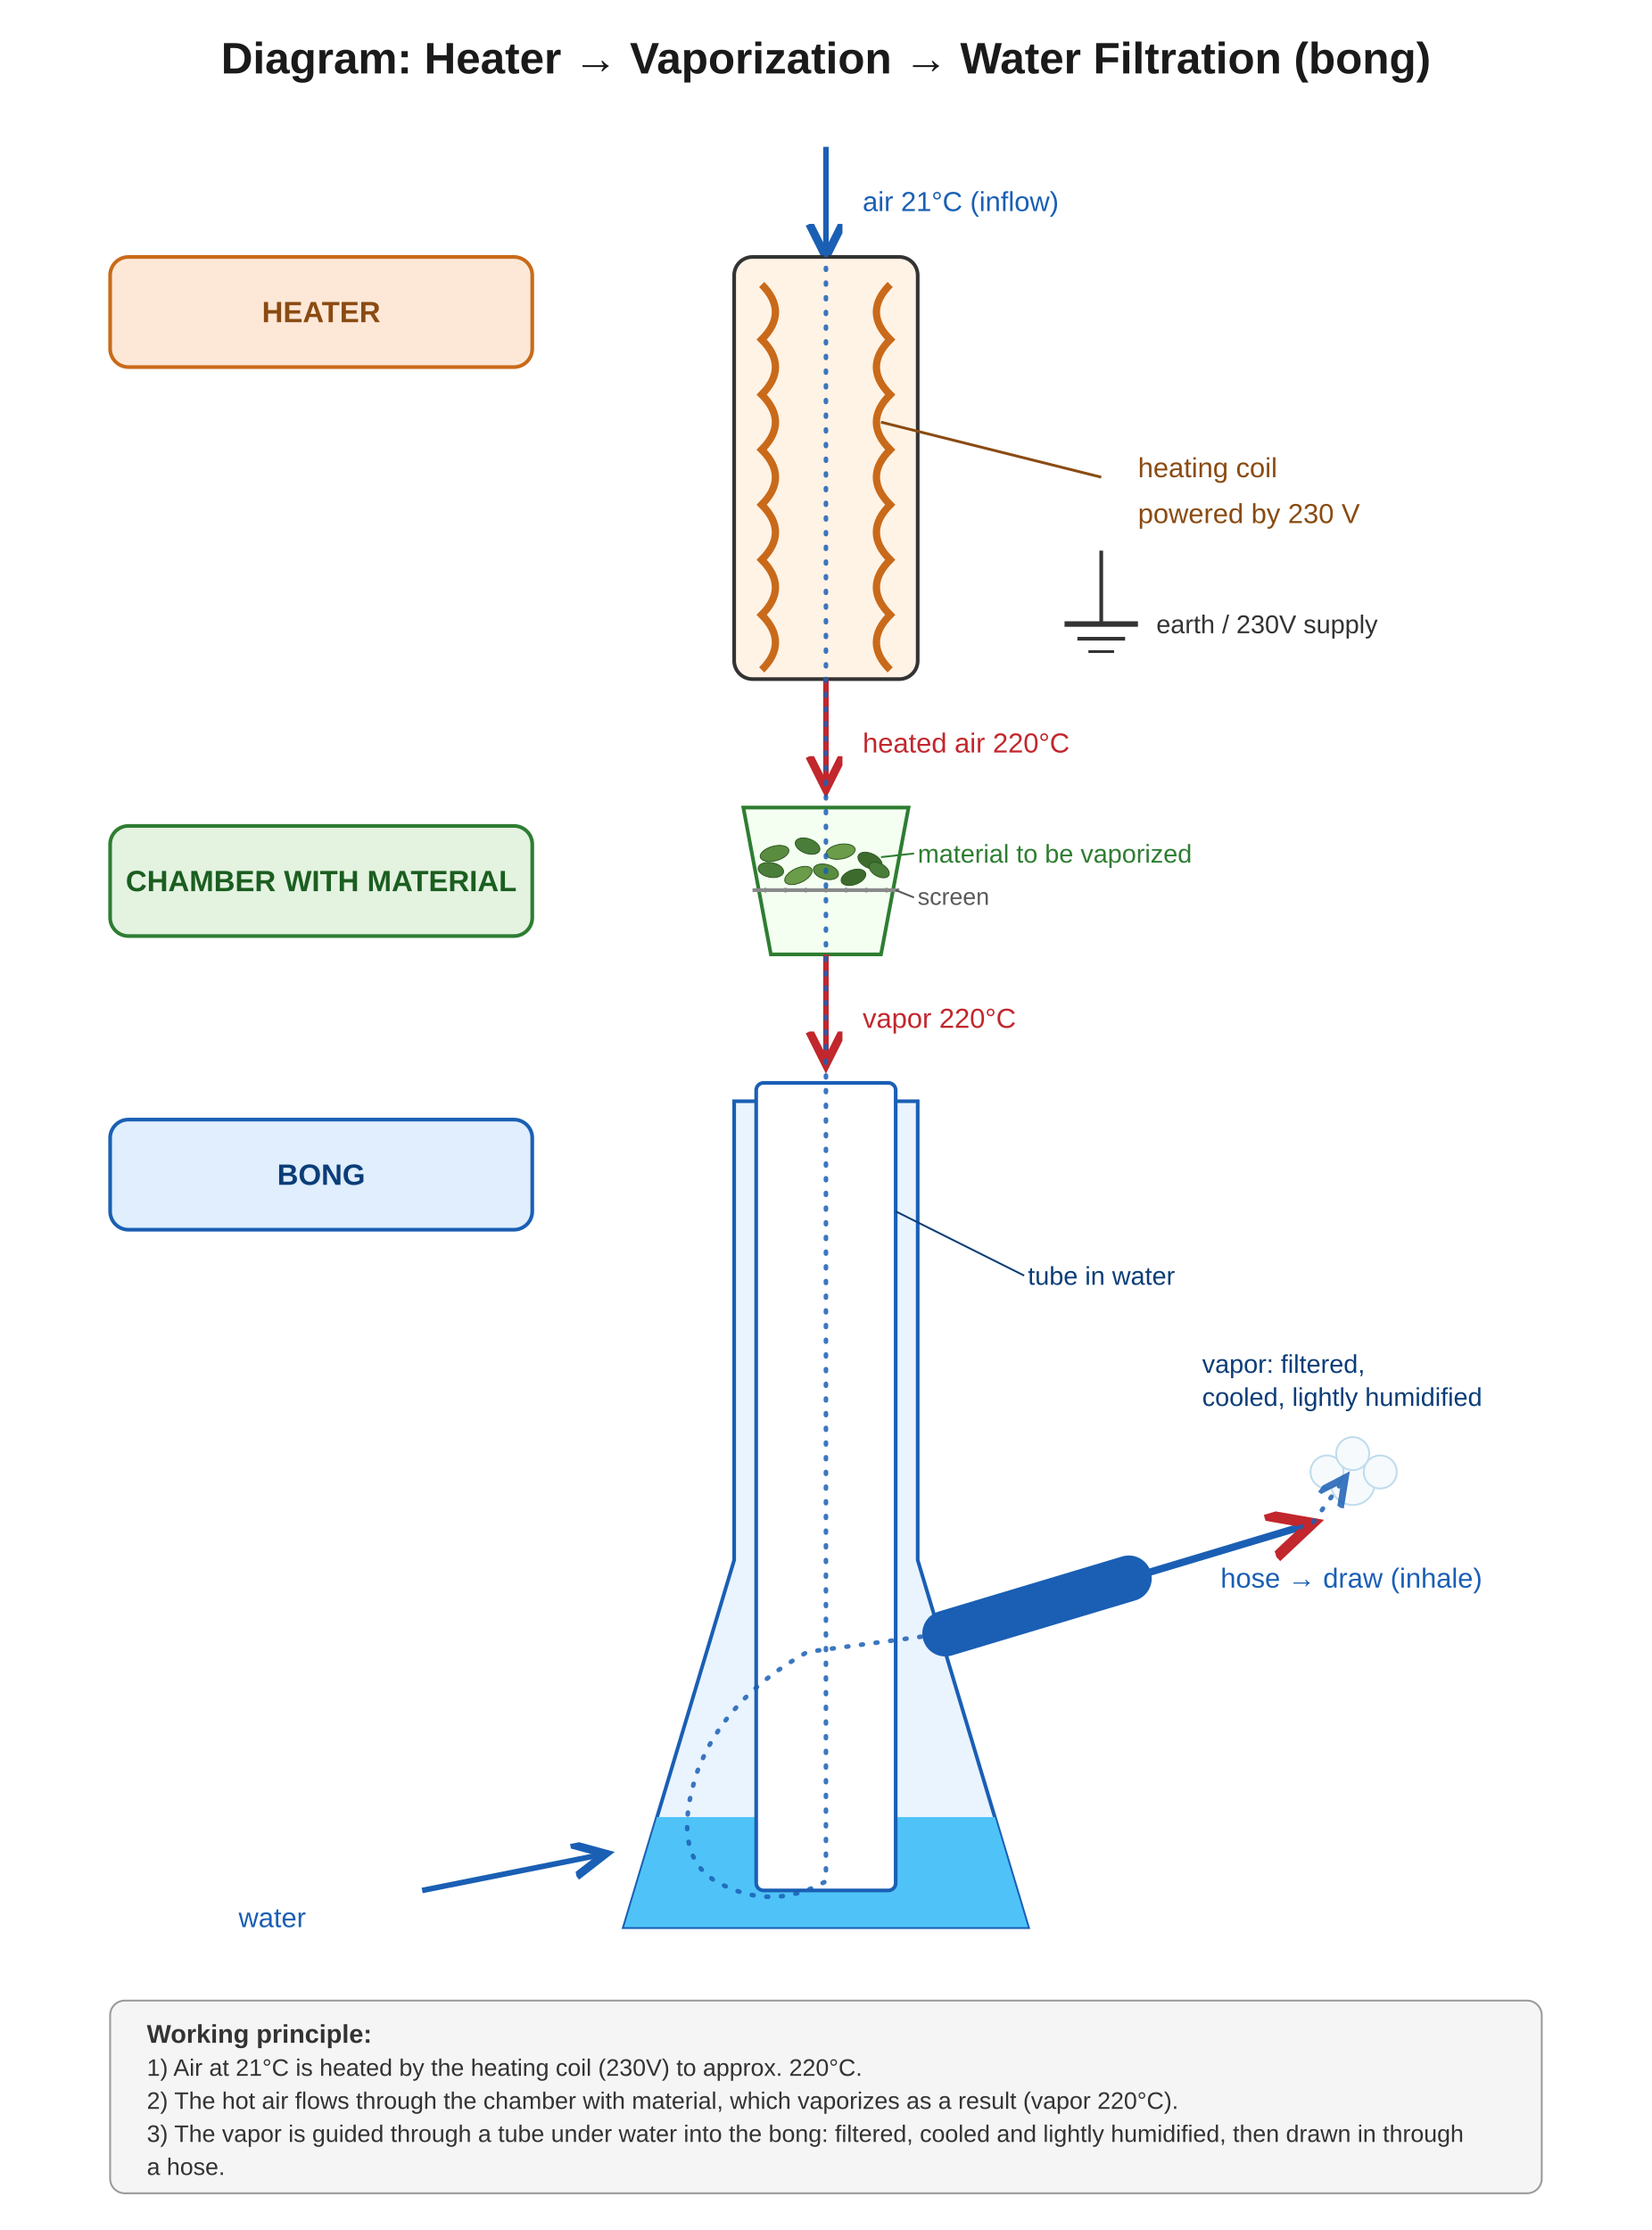
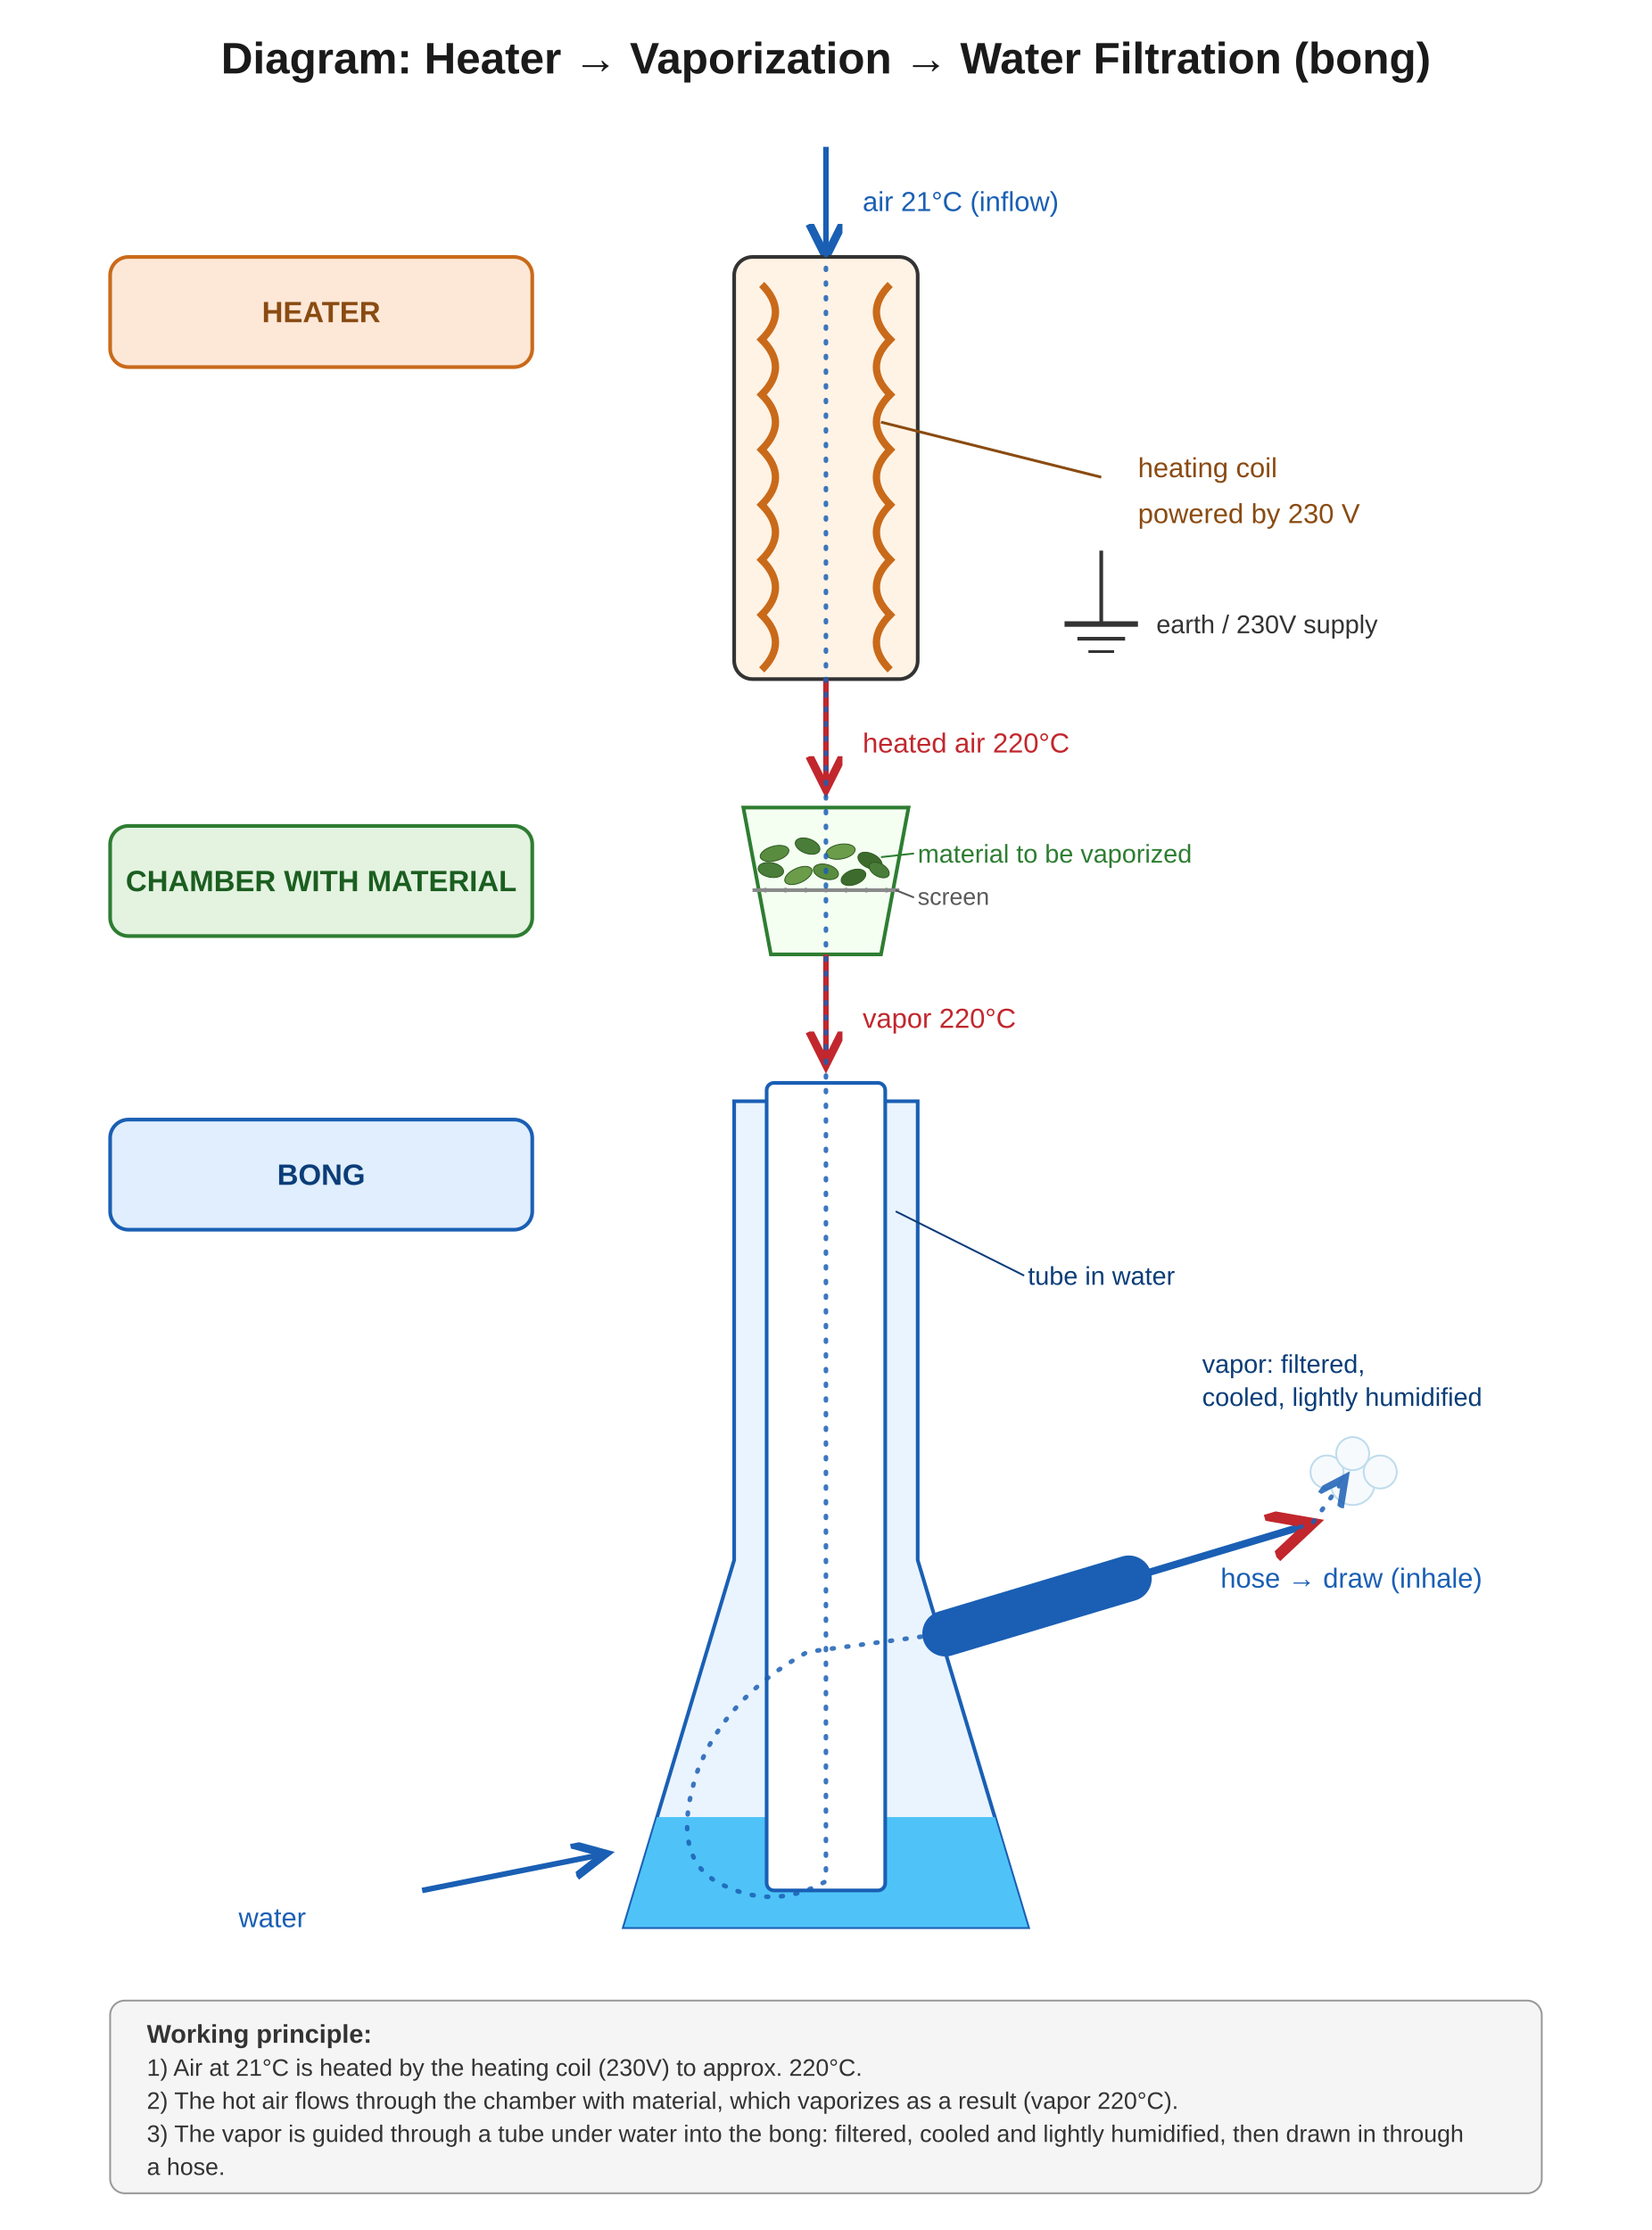
<svg xmlns="http://www.w3.org/2000/svg" width="900" height="1215" viewBox="0 0 900 1215" font-family="Arial, sans-serif">
  <rect width="900" height="1215" fill="#ffffff" />
  <text x="450" y="40" text-anchor="middle" font-size="24" font-weight="bold" fill="#1a1a1a">Diagram: Heater → Vaporization → Water Filtration (bong)</text>
  <rect x="60" y="140" width="230" height="60" rx="10" fill="#fde8d8" stroke="#c96a1a" stroke-width="2" />
  <text x="175" y="170" text-anchor="middle" dominant-baseline="central" font-size="16" font-weight="bold" fill="#8a4b12">HEATER</text>
  <line x1="450" y1="80" x2="450" y2="140" stroke="#1a5fb4" stroke-width="3" marker-end="url(#arrowblue)" />
  <text x="470" y="115" font-size="15" fill="#1a5fb4">air 21°C (inflow)</text>
  <rect x="400" y="140" width="100" height="230" rx="10" fill="#fff3e6" stroke="#333" stroke-width="2" />
  <path d="M 415 155 q 15 15 0 30 q 15 15 0 30 q 15 15 0 30 q 15 15 0 30 q 15 15 0 30 q 15 15 0 30 q 15 15 0 30" fill="none" stroke="#c96a1a" stroke-width="4" />
  <path d="M 485 155 q -15 15 0 30 q -15 15 0 30 q -15 15 0 30 q -15 15 0 30 q -15 15 0 30 q -15 15 0 30 q -15 15 0 30" fill="none" stroke="#c96a1a" stroke-width="4" />
  <text x="620" y="260" font-size="15" fill="#8a4b12">heating coil</text>
  <text x="620" y="285" font-size="15" fill="#8a4b12">powered by 230 V</text>
  <line x1="600" y1="260" x2="480" y2="230" stroke="#8a4b12" stroke-width="1.5" />
  <line x1="600" y1="300" x2="600" y2="340" stroke="#333" stroke-width="2" />
  <line x1="580" y1="340" x2="620" y2="340" stroke="#333" stroke-width="3" />
  <line x1="587" y1="348" x2="613" y2="348" stroke="#333" stroke-width="2" />
  <line x1="593" y1="355" x2="607" y2="355" stroke="#333" stroke-width="1.5" />
  <text x="630" y="345" font-size="14" fill="#333">earth / 230V supply</text>
  <line x1="450" y1="370" x2="450" y2="430" stroke="#c1272d" stroke-width="3" marker-end="url(#arrow)" />
  <text x="470" y="410" font-size="15" fill="#c1272d">heated air 220°C</text>
  <rect x="60" y="450" width="230" height="60" rx="10" fill="#e3f3e0" stroke="#2e7d32" stroke-width="2" />
  <text x="175" y="480" text-anchor="middle" dominant-baseline="central" font-size="16" font-weight="bold" fill="#1b5e20">CHAMBER WITH MATERIAL</text>
  <path d="M 405 440 L 495 440 L 480 520 L 420 520 Z" fill="#f4fff2" stroke="#2e7d32" stroke-width="2" />
  <g stroke="#2e5a20" stroke-width="0.5">
    <ellipse cx="422" cy="465" rx="8" ry="4" fill="#5a8c3f" transform="rotate(-15 422 465)" />
    <ellipse cx="440" cy="461" rx="7" ry="4" fill="#4a7c3a" transform="rotate(20 440 461)" />
    <ellipse cx="458" cy="464" rx="8" ry="4" fill="#6b9c4a" transform="rotate(-10 458 464)" />
    <ellipse cx="474" cy="469" rx="7" ry="4" fill="#3d6b2e" transform="rotate(25 474 469)" />
    <ellipse cx="420" cy="474" rx="7" ry="4" fill="#4a7c3a" transform="rotate(10 420 474)" />
    <ellipse cx="435" cy="477" rx="8" ry="4" fill="#6b9c4a" transform="rotate(-25 435 477)" />
    <ellipse cx="450" cy="475" rx="7" ry="4" fill="#5a8c3f" transform="rotate(15 450 475)" />
    <ellipse cx="465" cy="478" rx="7" ry="4" fill="#3d6b2e" transform="rotate(-20 465 478)" />
    <ellipse cx="479" cy="474" rx="6" ry="3.5" fill="#4a7c3a" transform="rotate(30 479 474)" />
  </g>
  <line x1="410" y1="485" x2="490" y2="485" stroke="#8a8a8a" stroke-width="2" />
  <g fill="#8a8a8a">
    <circle cx="417" cy="485" r="1.3" />
    <circle cx="428" cy="485" r="1.3" />
    <circle cx="439" cy="485" r="1.3" />
    <circle cx="450" cy="485" r="1.3" />
    <circle cx="461" cy="485" r="1.3" />
    <circle cx="472" cy="485" r="1.3" />
    <circle cx="483" cy="485" r="1.3" />
  </g>
  <text x="500" y="470" font-size="14" fill="#2e7d32">material to be vaporized</text>
  <line x1="498" y1="465" x2="480" y2="467" stroke="#2e7d32" stroke-width="1" />
  <text x="500" y="493" font-size="13" fill="#5a5a5a">screen</text>
  <line x1="498" y1="489" x2="488" y2="485" stroke="#5a5a5a" stroke-width="1" />
  <line x1="450" y1="520" x2="450" y2="580" stroke="#c1272d" stroke-width="3" marker-end="url(#arrow)" />
  <text x="470" y="560" font-size="15" fill="#c1272d">vapor 220°C</text>
  <rect x="60" y="610" width="230" height="60" rx="10" fill="#e0eefd" stroke="#1a5fb4" stroke-width="2" />
  <text x="175" y="640" text-anchor="middle" dominant-baseline="central" font-size="16" font-weight="bold" fill="#0b3d78">BONG</text>
  <path d="M 400 600 L 400 850 L 340 1050 L 560 1050 L 500 850 L 500 600 Z" fill="#eaf4ff" stroke="#1a5fb4" stroke-width="2" />
  <path d="M 358 990 L 340 1050 L 560 1050 L 542 990 Z" fill="#4fc3f7" stroke="none" />
-   <rect x="412" y="590" width="76" height="440" rx="4" fill="#ffffff" stroke="#1a5fb4" stroke-width="2" />
+   <rect x="417.7" y="590" width="64.6" height="440" rx="4" fill="#ffffff" stroke="#1a5fb4" stroke-width="2" />
  <text x="560" y="700" font-size="14" fill="#0b3d78">tube in water</text>
  <line x1="558" y1="695" x2="488" y2="660" stroke="#0b3d78" stroke-width="1" />
  <path d="M 515 890 L 615 860" stroke="#1a5fb4" stroke-width="25" fill="none" stroke-linecap="round" />
  <line x1="615" y1="860" x2="715" y2="830" stroke="#1a5fb4" stroke-width="4" marker-end="url(#arrow)" />
  <text x="665" y="865" font-size="15" fill="#1a5fb4">hose → draw (inhale)</text>
  <g opacity="0.9">
    <circle cx="737" cy="808" r="12" fill="#f5fafd" stroke="#b8d8ea" stroke-width="1" />
    <circle cx="752" cy="802" r="9" fill="#f5fafd" stroke="#b8d8ea" stroke-width="1" />
    <circle cx="723" cy="802" r="9" fill="#f5fafd" stroke="#b8d8ea" stroke-width="1" />
    <circle cx="737" cy="792" r="9" fill="#f5fafd" stroke="#b8d8ea" stroke-width="1" />
  </g>
  <text x="655" y="748" font-size="14" fill="#0b3d78">vapor: filtered,</text>
  <text x="655" y="766" font-size="14" fill="#0b3d78">cooled, lightly humidified</text>
  <path d="M 450 82 L 450 1010 L 450 1025 Q 420 1042 390 1025 Q 365 1010 380 965 Q 395 925 440 900 L 515 890 L 615 860 L 715 830 L 733 805" fill="none" stroke="#1a5fb4" stroke-width="2.5" stroke-linecap="round" stroke-dasharray="1,7" opacity="0.85" marker-end="url(#arrowblue)" />
  <line x1="230" y1="1030" x2="330" y2="1010" stroke="#1a5fb4" stroke-width="3" marker-end="url(#arrowblue)" />
  <text x="130" y="1050" font-size="15" fill="#1a5fb4">water</text>
  <defs>
    <marker id="arrow" markerWidth="10" markerHeight="10" refX="6" refY="3" orient="auto" markerUnits="strokeWidth">
      <path d="M0,0 L6,3 L0,6" fill="none" stroke="#c1272d" stroke-width="1.5" />
    </marker>
    <marker id="arrowblue" markerWidth="10" markerHeight="10" refX="6" refY="3" orient="auto" markerUnits="strokeWidth">
      <path d="M0,0 L6,3 L0,6" fill="none" stroke="#1a5fb4" stroke-width="1.5" />
    </marker>
  </defs>
  <rect x="60" y="1090" width="780" height="105" rx="8" fill="#f5f5f5" stroke="#999" stroke-width="1" />
  <text x="80" y="1113" font-size="14" fill="#333" font-weight="bold">Working principle:</text>
  <text x="80" y="1131" font-size="13" fill="#333">1) Air at 21°C is heated by the heating coil (230V) to approx. 220°C.</text>
  <text x="80" y="1149" font-size="13" fill="#333">2) The hot air flows through the chamber with material, which vaporizes as a result (vapor 220°C).</text>
  <text x="80" y="1167" font-size="13" fill="#333">3) The vapor is guided through a tube under water into the bong: filtered, cooled and lightly humidified, then drawn in through</text>
  <text x="80" y="1185" font-size="13" fill="#333">a hose.</text>
</svg>
